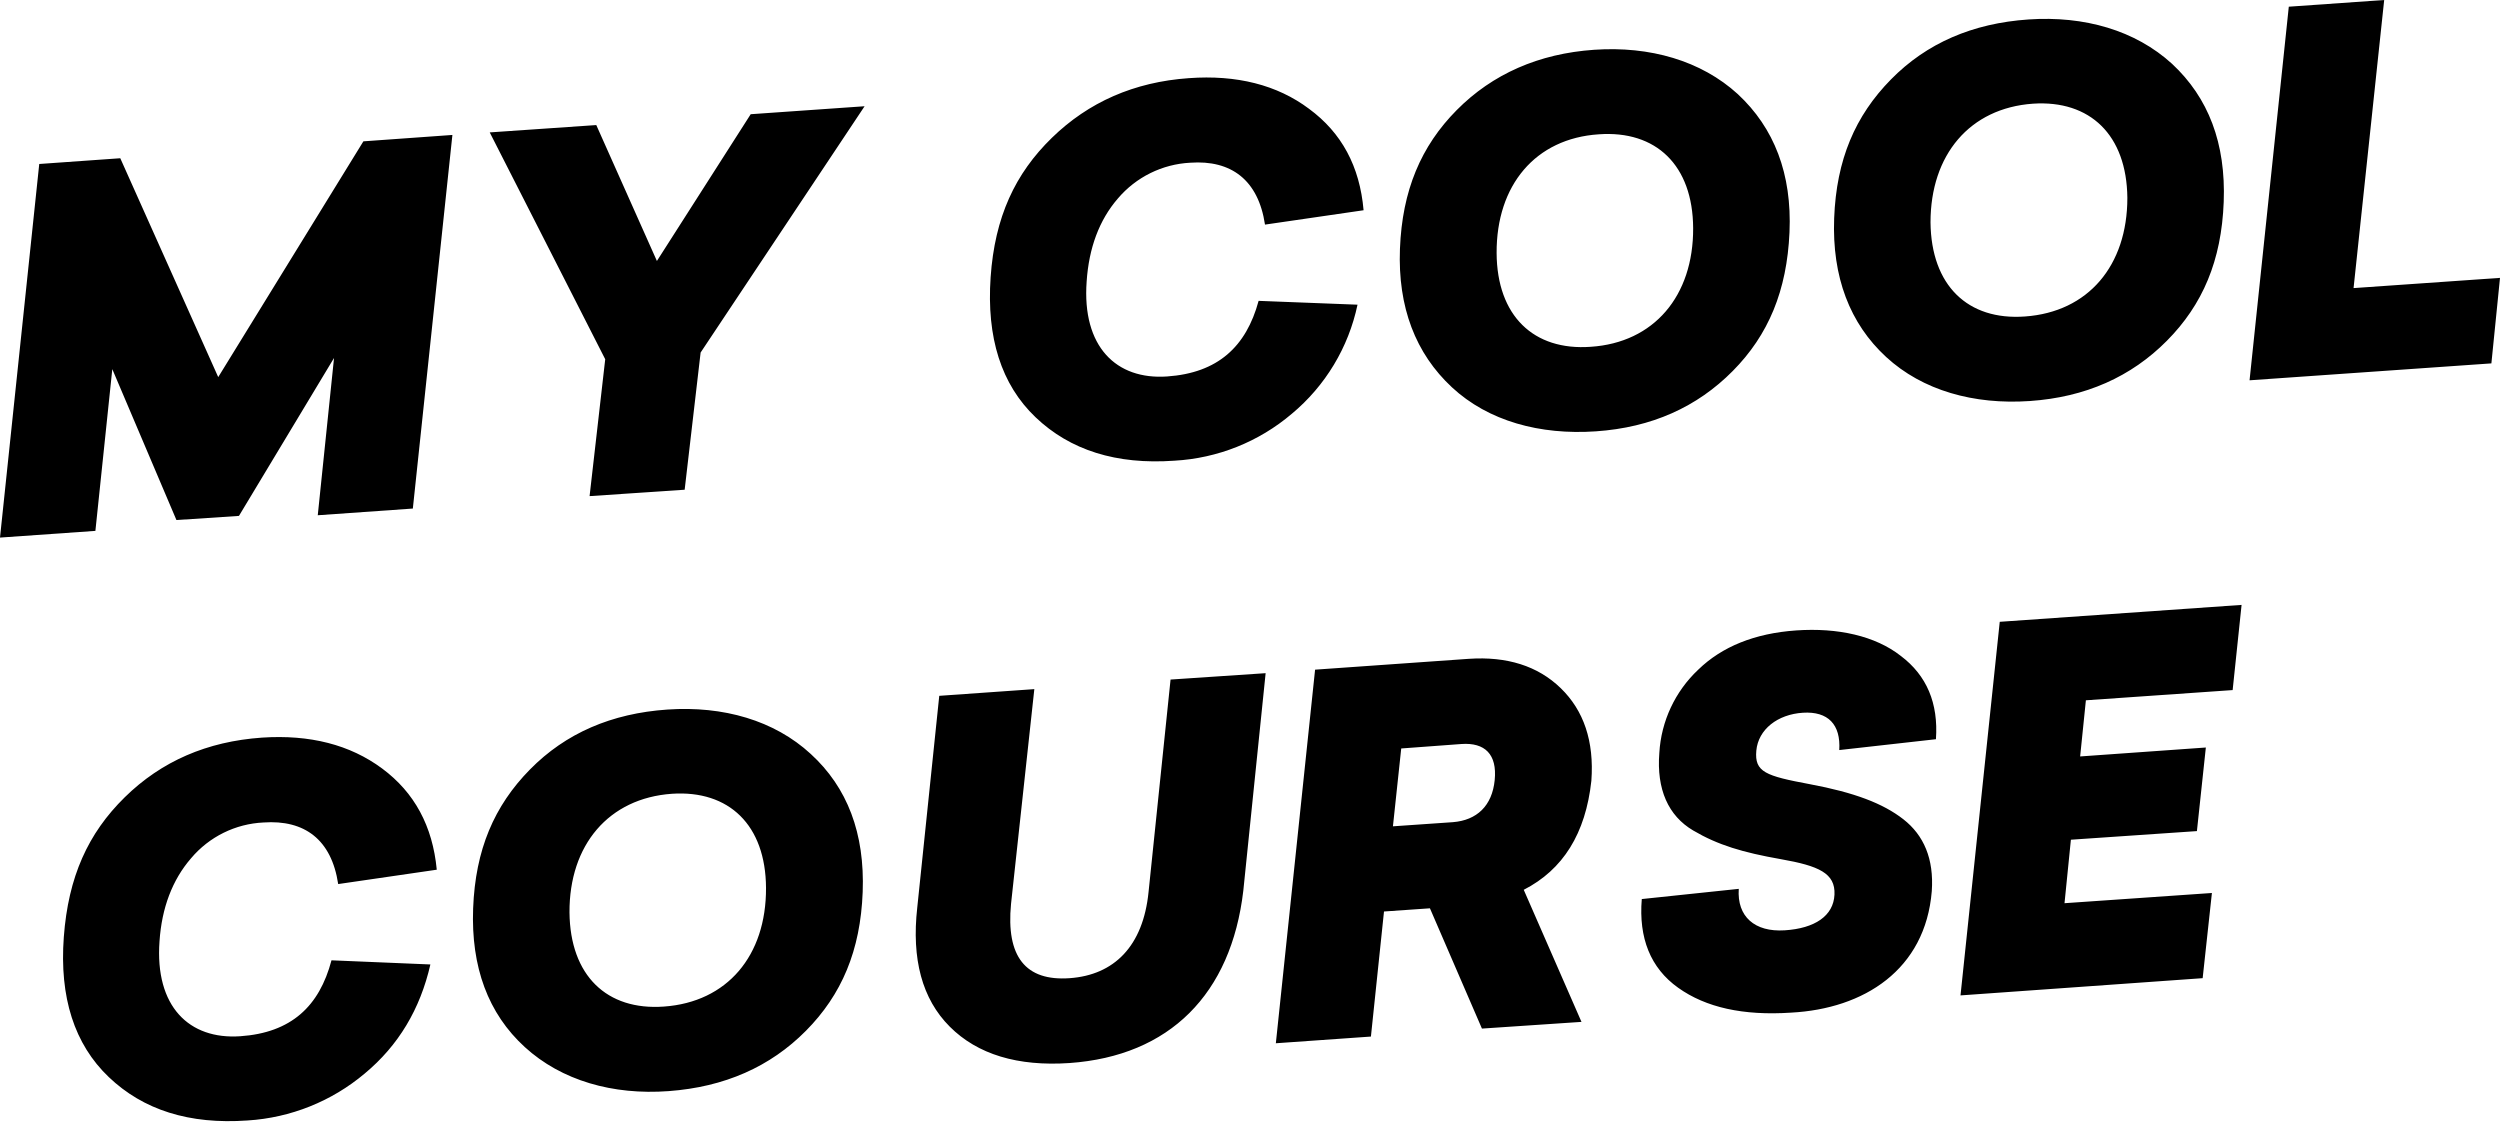
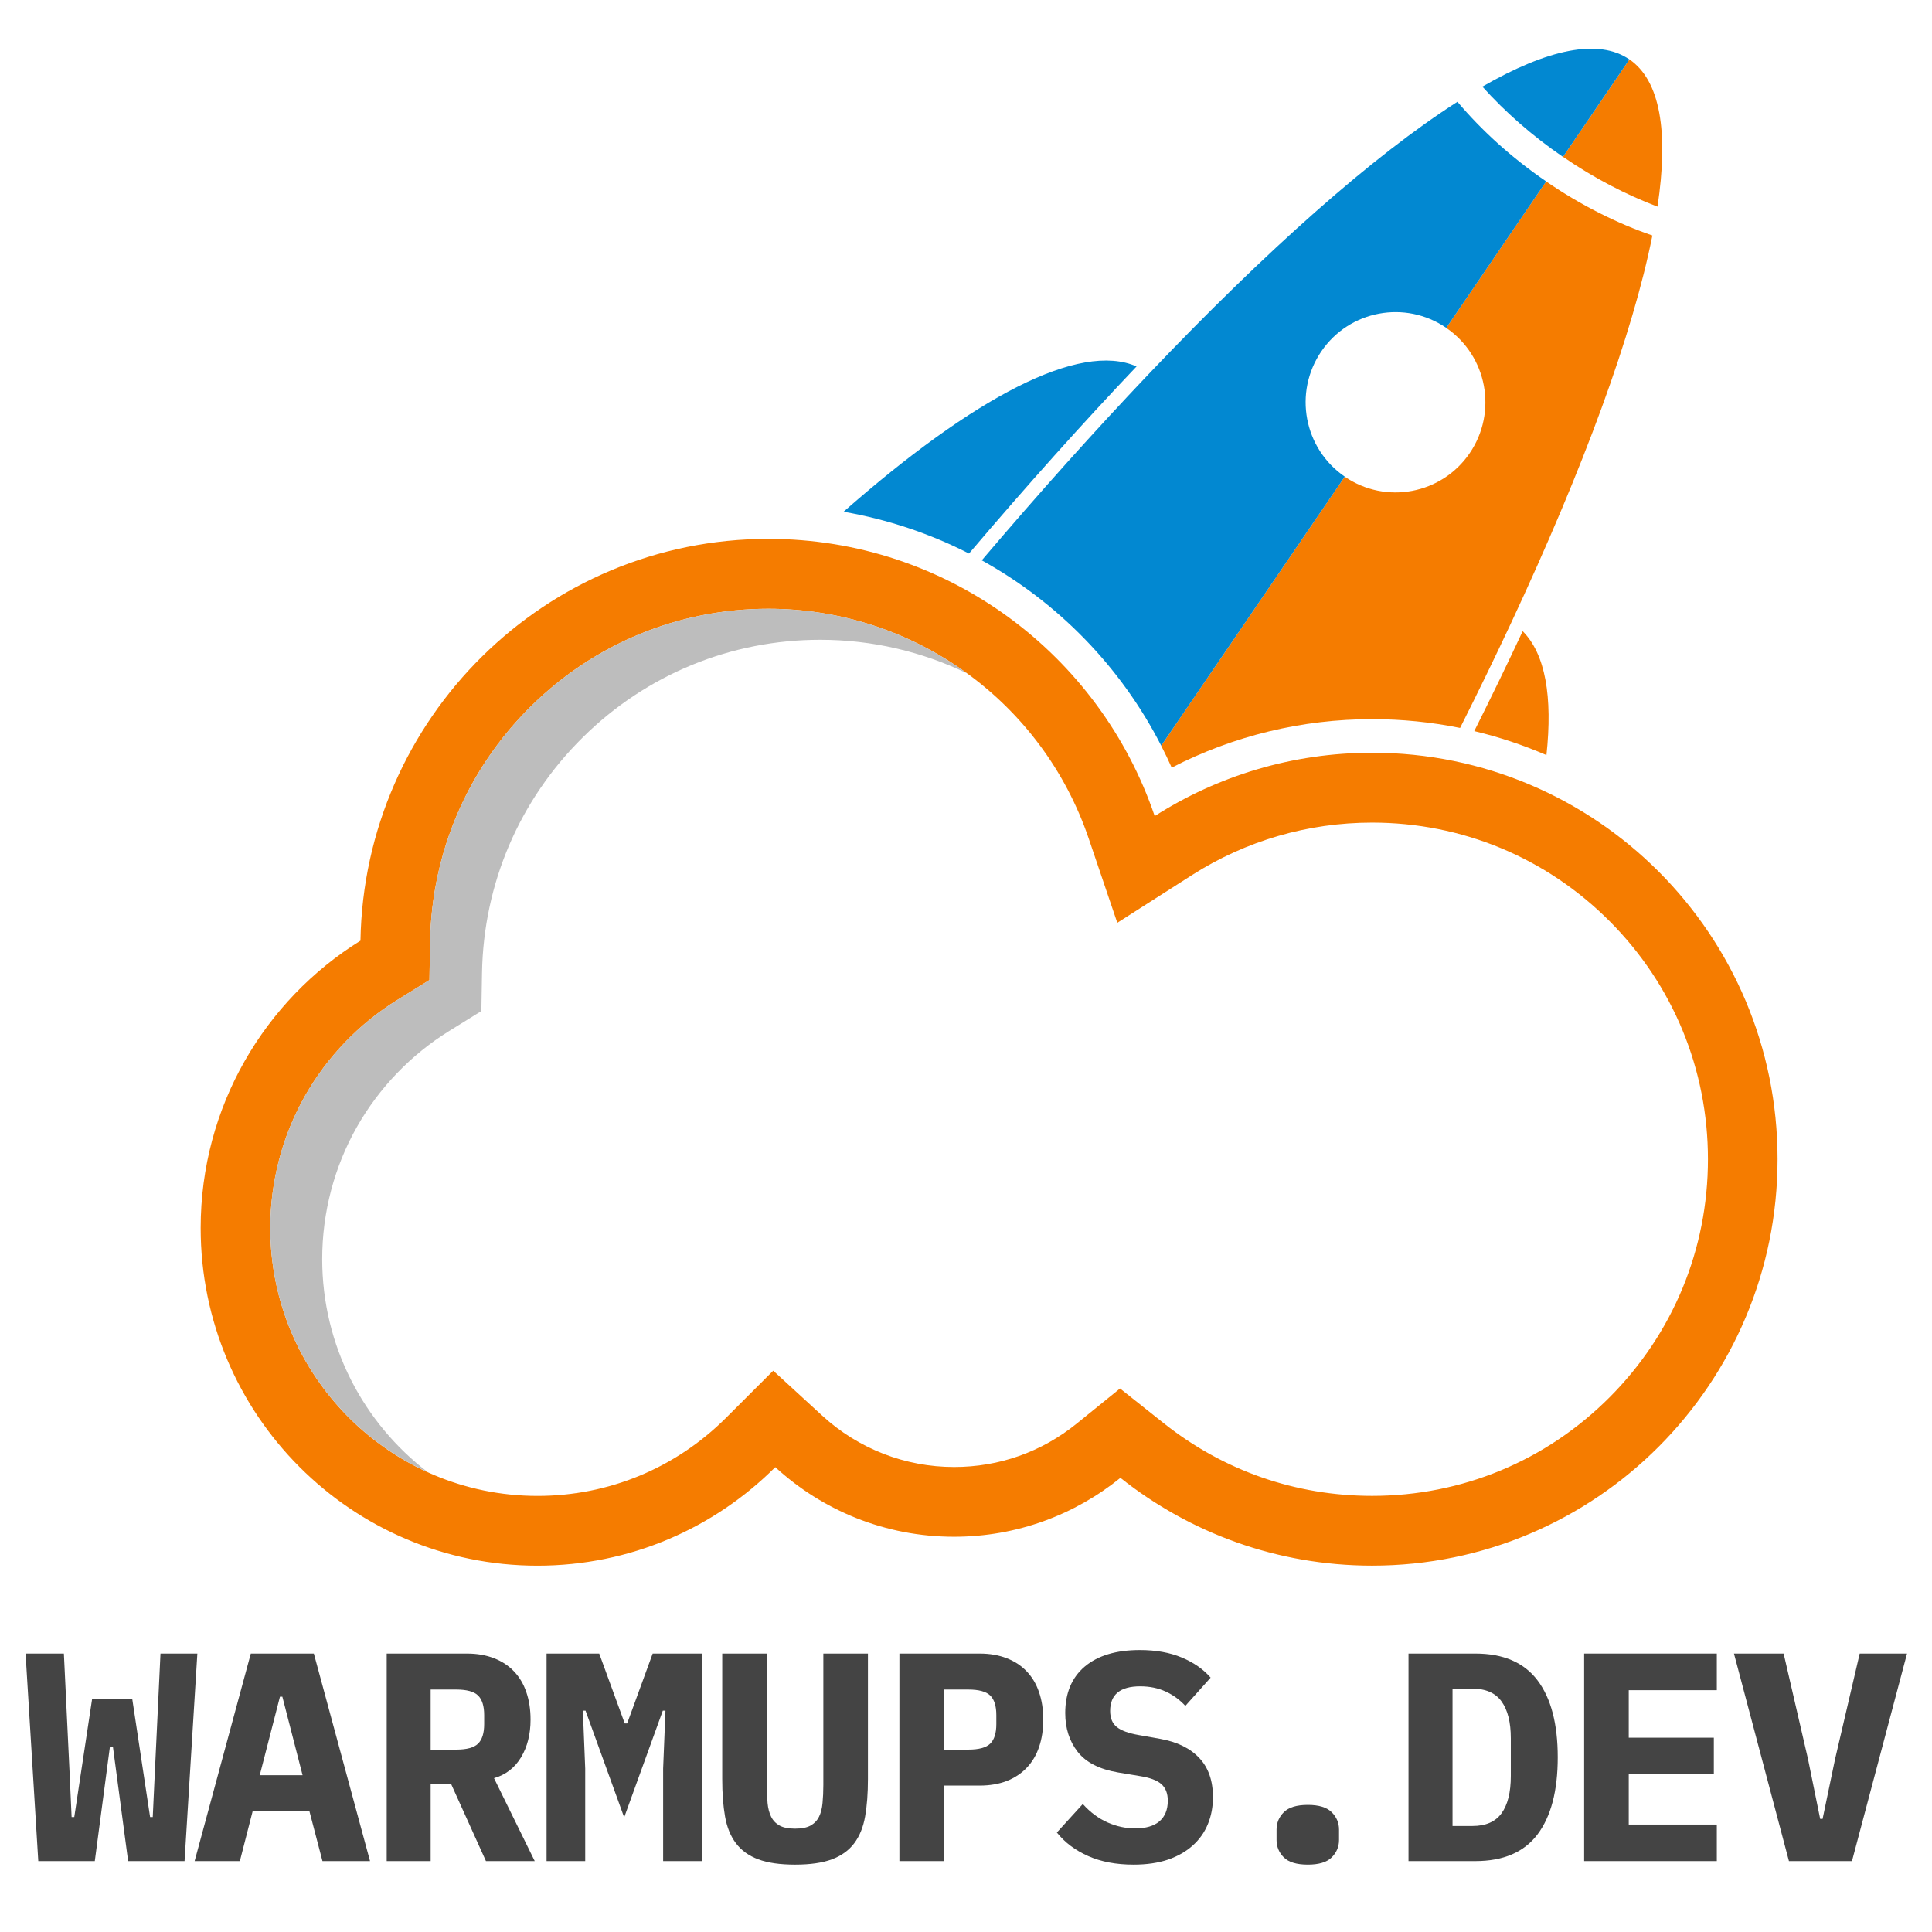
- <svg xmlns="http://www.w3.org/2000/svg" width="783.6" height="351.4" viewBox="0 0 783.6 351.4">
-   <path d="M129.4 159.4l-29.8 2.1 5.1-49.3-29.8 49.5-19.6 1.3-20.1-47.3-5.3 50.7L0 168.5 12.3 51.4l25.4-1.8 30.7 68.6 45.5-73.9 27.9-2zM219.6 110.5l-5 43-29.8 2 4.9-42.9-36.2-71.1 33.4-2.3 19 42.6 29.4-46 35.7-2.5zM410.3 34.1c10.2 7.5 15.9 18 17.1 31.8l-30.9 4.5c-2.1-14-10.6-20.3-23.4-19.4a31.9 31.9 0 0 0-22.7 11.2c-5.9 6.8-9.1 15.6-9.8 26-1.5 20.5 9.3 30.9 25.2 29.8s24.8-9.3 28.7-23.7l31 1.2a60.8 60.8 0 0 1-20.6 34.2 62.1 62.1 0 0 1-36.8 14.7c-18.2 1.3-32.7-3.3-43.5-13.6s-15.4-25-14.1-43.9 7.7-32.5 19.2-43.7 25.8-17.5 42.9-18.7c15-1.1 27.7 2.1 37.7 9.6zM544.7 29.5c11.4 10.6 17 25 16.2 43.3s-6.6 32.2-17.8 43.5-25.4 17.7-42.9 18.9-33.7-3.2-45.1-13.8-17-25.1-16.3-43.4 6.6-32.2 17.8-43.5 25.7-17.7 43.1-18.9 33.5 3.4 45 13.9zm-75.6 49.8c.1 19.7 11.6 30.7 29.5 29.4 19.8-1.3 32.2-15.9 32.1-37.2-.1-19.7-11.6-30.7-29.6-29.4-19.8 1.3-32.1 15.9-32 37.2zM680.8 20c11.4 10.6 16.9 24.9 16.2 43.3s-6.6 32.2-17.8 43.5-25.5 17.7-43 18.9-33.6-3.3-45-13.8-17-25.1-16.3-43.5 6.6-32.1 17.8-43.5 25.6-17.6 43.1-18.8 33.5 3.4 45 13.9zm-75.7 49.7c.2 19.8 11.7 30.8 29.6 29.5 19.8-1.4 32.1-15.9 32.1-37.2-.2-19.7-11.7-30.7-29.6-29.5-19.8 1.4-32.1 16-32.1 37.2zM737.7 90.3l45.9-3.2-2.7 26.8-75.8 5.3L717.4 2.1 747.3 0zM119.8 240.9c10.1 7.5 15.8 18 17.1 31.7l-30.9 4.5c-2.1-14-10.6-20.2-23.4-19.3A31.6 31.6 0 0 0 59.9 269c-5.9 6.8-9.2 15.6-9.9 26-1.5 20.5 9.3 30.9 25.3 29.8s24.8-9.4 28.6-23.8l31 1.3c-3.2 14-10 25.4-20.6 34.2a63.1 63.1 0 0 1-36.7 14.7c-18.3 1.3-32.7-3.3-43.5-13.6s-15.5-25-14.1-43.9 7.6-32.5 19.1-43.8 25.8-17.5 43-18.7c15-1 27.6 2.2 37.7 9.7zM254.1 236.3c11.5 10.5 17 24.9 16.3 43.3s-6.6 32.2-17.8 43.5-25.5 17.6-43 18.9-33.6-3.3-45.1-13.8-16.9-25.1-16.2-43.5 6.6-32.1 17.8-43.5 25.6-17.6 43.1-18.8 33.5 3.4 44.9 13.9zM178.5 286c.2 19.8 11.7 30.8 29.6 29.5 19.8-1.4 32.1-15.9 32-37.2-.1-19.7-11.6-30.7-29.5-29.5-19.8 1.4-32.2 16-32.1 37.2zM396.7 211l-7 68.2c-3.8 32.4-23.1 51.8-54.5 54-16.2 1.1-28.8-2.7-37.5-11.4s-12-21.2-10.2-37.3l6.9-66.4 29.8-2.1-7.3 67.3c-1.6 16.5 4.5 24.3 18.4 23.3s23-10 24.7-27l6.9-66.6zM477.6 278.9l18.1 41.4-31.2 2.1-16.3-37.7-14.4 1-4.1 39.2-29.8 2.1 12.3-117.1 48.2-3.4c11.9-.8 21.6 2.2 28.8 9.2s10.5 16.6 9.6 29c-1.8 16.6-8.9 27.9-21.2 34.2zm-41-19.9l18.8-1.3c7.5-.6 12.3-5.1 13.1-13.2s-3.1-11.8-10.4-11.3l-18.9 1.4zM595.8 205.6c8.1 6.1 11.8 14.8 11 26.1l-30.3 3.4c.5-8-3.5-12.2-11.4-11.7s-14 5.2-14.6 11.9 2.9 7.9 16.8 10.5 22.9 6 29.3 11 9.6 12.4 8.9 22.5c-2 24.7-21.3 36.9-44.1 38.1-15 1-26.7-1.6-35.4-7.8s-12.4-15.6-11.4-27.8l30.4-3.2c-.6 8.7 5 13.6 14.4 13s15.3-4.5 15.6-11.2-4.9-9-16.8-11.1-19.7-4.4-27.5-9-11.5-12.9-10.6-24.3a38.9 38.9 0 0 1 12.2-26.1c7.4-7.2 17.7-11.4 30.7-12.3s24.8 1.7 32.8 8zM699.8 216.3l-46 3.2-1.8 17.6 39.4-2.8-2.8 26.2-39.5 2.7-2 19.9 46.2-3.2-2.9 26.7-75.9 5.4 12.3-117.1 75.8-5.3z" />
+ <svg xmlns="http://www.w3.org/2000/svg" xmlns:xlink="http://www.w3.org/1999/xlink" width="375pt" height="375pt" viewBox="0 0 375 375" version="1.2">
+   <defs>
+     <g>
+       <symbol overflow="visible" id="glyph0-0">
+         <path style="stroke:none;" d="M 1.844 0 L 1.844 -45.016 L 32.781 -45.016 L 32.781 0 Z M 7.609 -5.766 L 27 -5.766 L 27 -39.234 L 7.609 -39.234 Z M 7.609 -5.766 " />
+       </symbol>
+       <symbol overflow="visible" id="glyph0-1">
+         <path style="stroke:none;" d="M 3.109 0 L 0.641 -40.281 L 8.078 -40.281 L 9.234 -16.156 L 9.578 -8.547 L 10.094 -8.547 L 13.562 -31.5 L 21.344 -31.5 L 24.812 -8.547 L 25.328 -8.547 L 25.672 -15.922 L 26.828 -40.281 L 33.984 -40.281 L 31.5 0 L 20.547 0 L 17.594 -22.219 L 17.016 -22.219 L 14.078 0 Z M 3.109 0 " />
+       </symbol>
+       <symbol overflow="visible" id="glyph0-2">
+         <path style="stroke:none;" d="M 25.094 0 L 22.562 -9.688 L 11.547 -9.688 L 9.062 0 L 0.281 0 L 11.188 -40.281 L 23.422 -40.281 L 34.328 0 Z M 17.312 -31.906 L 16.844 -31.906 L 12.922 -16.672 L 21.234 -16.672 Z M 17.312 -31.906 " />
+       </symbol>
+       <symbol overflow="visible" id="glyph0-3">
+         <path style="stroke:none;" d="M 12.922 0 L 4.391 0 L 4.391 -40.281 L 19.969 -40.281 C 21.926 -40.281 23.676 -39.977 25.219 -39.375 C 26.758 -38.781 28.055 -37.926 29.109 -36.812 C 30.172 -35.695 30.969 -34.348 31.5 -32.766 C 32.039 -31.191 32.312 -29.426 32.312 -27.469 C 32.312 -24.625 31.695 -22.18 30.469 -20.141 C 29.238 -18.098 27.488 -16.75 25.219 -16.094 L 33.125 0 L 23.656 0 L 16.906 -14.938 L 12.922 -14.938 Z M 17.891 -21.641 C 19.93 -21.641 21.344 -22.023 22.125 -22.797 C 22.914 -23.566 23.312 -24.832 23.312 -26.594 L 23.312 -28.328 C 23.312 -30.098 22.914 -31.367 22.125 -32.141 C 21.344 -32.91 19.93 -33.297 17.891 -33.297 L 12.922 -33.297 L 12.922 -21.641 Z M 17.891 -21.641 " />
+       </symbol>
+       <symbol overflow="visible" id="glyph0-4">
+         <path style="stroke:none;" d="M 24.875 -17.953 L 25.328 -29.203 L 24.812 -29.203 L 17.312 -8.484 L 9.812 -29.203 L 9.297 -29.203 L 9.75 -17.953 L 9.75 0 L 2.25 0 L 2.25 -40.281 L 12.469 -40.281 L 17.422 -26.719 L 17.891 -26.719 L 22.844 -40.281 L 32.375 -40.281 L 32.375 0 L 24.875 0 Z M 24.875 -17.953 " />
+       </symbol>
+       <symbol overflow="visible" id="glyph0-5">
+         <path style="stroke:none;" d="M 11.828 -40.281 L 11.828 -14.766 C 11.828 -13.504 11.875 -12.344 11.969 -11.281 C 12.07 -10.219 12.305 -9.32 12.672 -8.594 C 13.035 -7.863 13.582 -7.297 14.312 -6.891 C 15.039 -6.492 16.039 -6.297 17.312 -6.297 C 18.582 -6.297 19.582 -6.492 20.312 -6.891 C 21.039 -7.297 21.586 -7.863 21.953 -8.594 C 22.316 -9.32 22.547 -10.219 22.641 -11.281 C 22.742 -12.344 22.797 -13.504 22.797 -14.766 L 22.797 -40.281 L 31.453 -40.281 L 31.453 -15.922 C 31.453 -13.148 31.27 -10.727 30.906 -8.656 C 30.539 -6.582 29.836 -4.852 28.797 -3.469 C 27.754 -2.082 26.312 -1.039 24.469 -0.344 C 22.625 0.344 20.238 0.688 17.312 0.688 C 14.383 0.688 12 0.344 10.156 -0.344 C 8.312 -1.039 6.867 -2.082 5.828 -3.469 C 4.785 -4.852 4.082 -6.582 3.719 -8.656 C 3.352 -10.727 3.172 -13.148 3.172 -15.922 L 3.172 -40.281 Z M 11.828 -40.281 " />
+       </symbol>
+       <symbol overflow="visible" id="glyph0-6">
+         <path style="stroke:none;" d="M 4.391 0 L 4.391 -40.281 L 19.969 -40.281 C 21.926 -40.281 23.676 -39.977 25.219 -39.375 C 26.758 -38.781 28.055 -37.926 29.109 -36.812 C 30.172 -35.695 30.969 -34.348 31.5 -32.766 C 32.039 -31.191 32.312 -29.426 32.312 -27.469 C 32.312 -25.508 32.039 -23.738 31.5 -22.156 C 30.969 -20.582 30.172 -19.238 29.109 -18.125 C 28.055 -17.008 26.758 -16.148 25.219 -15.547 C 23.676 -14.953 21.926 -14.656 19.969 -14.656 L 13.094 -14.656 L 13.094 0 Z M 13.094 -21.641 L 17.766 -21.641 C 19.805 -21.641 21.223 -22.023 22.016 -22.797 C 22.805 -23.566 23.203 -24.832 23.203 -26.594 L 23.203 -28.328 C 23.203 -30.098 22.805 -31.367 22.016 -32.141 C 21.223 -32.91 19.805 -33.297 17.766 -33.297 L 13.094 -33.297 Z M 13.094 -21.641 " />
+       </symbol>
+       <symbol overflow="visible" id="glyph0-7">
+         <path style="stroke:none;" d="M 16.672 0.688 C 13.285 0.688 10.344 0.129 7.844 -0.984 C 5.344 -2.098 3.32 -3.617 1.781 -5.547 L 6.812 -11.078 C 8.27 -9.461 9.875 -8.27 11.625 -7.5 C 13.375 -6.727 15.156 -6.344 16.969 -6.344 C 19.039 -6.344 20.613 -6.801 21.688 -7.719 C 22.77 -8.645 23.312 -9.977 23.312 -11.719 C 23.312 -13.133 22.895 -14.207 22.062 -14.938 C 21.238 -15.676 19.848 -16.195 17.891 -16.5 L 13.672 -17.203 C 10.055 -17.816 7.441 -19.148 5.828 -21.203 C 4.211 -23.266 3.406 -25.773 3.406 -28.734 C 3.406 -32.617 4.672 -35.629 7.203 -37.766 C 9.742 -39.898 13.305 -40.969 17.891 -40.969 C 21.004 -40.969 23.711 -40.484 26.016 -39.516 C 28.328 -38.555 30.195 -37.254 31.625 -35.609 L 26.719 -30.125 C 25.633 -31.312 24.363 -32.238 22.906 -32.906 C 21.445 -33.582 19.797 -33.922 17.953 -33.922 C 14.066 -33.922 12.125 -32.328 12.125 -29.141 C 12.125 -27.754 12.555 -26.711 13.422 -26.016 C 14.285 -25.328 15.695 -24.812 17.656 -24.469 L 21.875 -23.719 C 25.145 -23.133 27.66 -21.898 29.422 -20.016 C 31.191 -18.141 32.078 -15.602 32.078 -12.406 C 32.078 -10.52 31.75 -8.781 31.094 -7.188 C 30.445 -5.594 29.469 -4.207 28.156 -3.031 C 26.852 -1.852 25.25 -0.938 23.344 -0.281 C 21.438 0.363 19.211 0.688 16.672 0.688 Z M 16.672 0.688 " />
+       </symbol>
+       <symbol overflow="visible" id="glyph0-8">
+         <path style="stroke:none;" d="M 17.312 0.688 C 15.156 0.688 13.602 0.219 12.656 -0.719 C 11.719 -1.664 11.25 -2.789 11.25 -4.094 L 11.25 -6.109 C 11.25 -7.422 11.719 -8.547 12.656 -9.484 C 13.602 -10.43 15.156 -10.906 17.312 -10.906 C 19.469 -10.906 21.016 -10.43 21.953 -9.484 C 22.898 -8.547 23.375 -7.422 23.375 -6.109 L 23.375 -4.094 C 23.375 -2.789 22.898 -1.664 21.953 -0.719 C 21.016 0.219 19.469 0.688 17.312 0.688 Z M 17.312 0.688 " />
+       </symbol>
+       <symbol overflow="visible" id="glyph0-9">
+         <path style="stroke:none;" d="M 3.688 -40.281 L 16.672 -40.281 C 22.098 -40.281 26.117 -38.547 28.734 -35.078 C 31.348 -31.617 32.656 -26.641 32.656 -20.141 C 32.656 -13.641 31.348 -8.656 28.734 -5.188 C 26.117 -1.727 22.098 0 16.672 0 L 3.688 0 Z M 16.094 -6.812 C 18.676 -6.812 20.562 -7.633 21.75 -9.281 C 22.945 -10.938 23.547 -13.344 23.547 -16.5 L 23.547 -23.828 C 23.547 -26.941 22.945 -29.328 21.75 -30.984 C 20.562 -32.641 18.676 -33.469 16.094 -33.469 L 12.234 -33.469 L 12.234 -6.812 Z M 16.094 -6.812 " />
+       </symbol>
+       <symbol overflow="visible" id="glyph0-10">
+         <path style="stroke:none;" d="M 4.609 0 L 4.609 -40.281 L 30.359 -40.281 L 30.359 -33.172 L 13.266 -33.172 L 13.266 -23.953 L 29.781 -23.953 L 29.781 -16.844 L 13.266 -16.844 L 13.266 -7.094 L 30.359 -7.094 L 30.359 0 Z M 4.609 0 " />
+       </symbol>
+       <symbol overflow="visible" id="glyph0-11">
+         <path style="stroke:none;" d="M 11.188 0 L 0.516 -40.281 L 10.156 -40.281 L 14.891 -19.797 L 17.25 -8.188 L 17.719 -8.188 L 20.141 -19.797 L 24.922 -40.281 L 34.109 -40.281 L 23.422 0 Z M 11.188 0 " />
+       </symbol>
+     </g>
+     <clipPath id="clip1">
+       <path d="M 38.613 104 L 345.402 104 L 345.402 303.918 L 38.613 303.918 Z M 38.613 104 " />
+     </clipPath>
+   </defs>
+   <g id="surface1">
+     <g clip-path="url(#clip1)" clip-rule="nonzero">
+       <path style=" stroke:none;fill-rule:nonzero;fill:rgb(96.078%,48.63%,0%);fill-opacity:1;" d="M 266.332 146.105 C 250.801 146.105 236.316 150.621 224.125 158.402 C 213.508 127.109 183.949 104.594 149.137 104.594 C 105.867 104.594 70.711 139.387 69.965 182.586 C 51.355 194.145 38.949 214.793 38.949 238.355 C 38.949 274.551 68.219 303.895 104.328 303.895 C 122.344 303.895 138.652 296.59 150.48 284.773 C 159.629 293.164 171.809 298.281 185.18 298.281 C 197.41 298.281 208.645 293.996 217.473 286.848 C 230.895 297.512 247.871 303.887 266.324 303.887 C 309.793 303.887 345.023 268.562 345.023 224.992 C 345.039 181.434 309.801 146.105 266.332 146.105 Z M 266.332 146.105 " />
+     </g>
+     <path style=" stroke:none;fill-rule:nonzero;fill:rgb(100%,100%,100%);fill-opacity:1;" d="M 266.332 290.348 C 251.48 290.348 237.488 285.469 225.879 276.242 L 217.398 269.508 L 208.984 276.324 C 202.176 281.832 193.945 284.742 185.188 284.742 C 175.691 284.742 166.605 281.207 159.605 274.789 L 150.082 266.051 L 140.938 275.188 C 131.145 284.965 118.141 290.355 104.328 290.355 C 75.727 290.355 52.461 267.031 52.461 238.363 C 52.461 229.344 54.797 220.457 59.219 212.68 C 63.512 205.117 69.688 198.699 77.074 194.113 L 83.352 190.223 L 83.477 182.828 C 83.773 165.488 90.734 149.238 103.082 137.059 C 115.438 124.867 131.793 118.16 149.137 118.16 C 177.281 118.16 202.273 136.094 211.328 162.785 L 216.867 179.113 L 231.383 169.844 C 241.812 163.184 253.902 159.668 266.332 159.668 C 283.742 159.668 300.113 166.461 312.426 178.805 C 324.734 191.145 331.512 207.555 331.512 225.008 C 331.512 242.461 324.734 258.871 312.426 271.211 C 300.121 283.555 283.75 290.348 266.332 290.348 Z M 266.332 290.348 " />
+     <path style=" stroke:none;fill-rule:nonzero;fill:rgb(96.078%,48.63%,0%);fill-opacity:1;" d="M 321.723 40.109 C 315.594 37.781 309.383 34.562 303.375 30.441 L 316.277 11.531 C 322.266 15.648 323.902 25.59 321.723 40.109 Z M 227.426 148.996 C 239.41 142.82 252.719 139.586 266.332 139.586 C 272.133 139.586 277.848 140.168 283.402 141.293 C 286.91 134.32 290.211 127.523 293.285 120.953 C 307.43 90.691 316.902 64.863 320.727 45.707 C 313.867 43.352 306.855 39.844 300.105 35.219 L 280.715 63.645 C 288.672 69.098 290.703 79.984 285.266 87.961 C 279.832 95.938 268.969 97.977 261.012 92.523 L 225.383 144.742 C 226.105 146.129 226.785 147.555 227.426 148.996 Z M 300.164 146.566 C 301.387 135.227 299.957 126.934 295.551 122.512 C 292.621 128.789 289.48 135.266 286.152 141.906 C 290.961 143.051 295.648 144.609 300.164 146.566 Z M 300.164 146.566 " />
+     <path style=" stroke:none;fill-rule:nonzero;fill:rgb(0.78%,53.329%,81.96%);fill-opacity:1;" d="M 316.27 11.539 L 303.371 30.449 C 297.363 26.336 292.113 21.695 287.727 16.812 C 300.445 9.504 310.273 7.426 316.27 11.539 Z M 225.391 144.734 L 261.02 92.516 C 253.062 87.066 251.031 76.18 256.469 68.203 C 261.906 60.227 272.766 58.188 280.723 63.641 L 300.113 35.211 C 293.363 30.59 287.566 25.301 282.887 19.754 C 266.465 30.277 245.887 48.5 222.887 72.68 C 212.551 83.551 201.719 95.625 190.559 108.758 C 205.293 116.91 217.523 129.348 225.391 144.734 Z M 188.082 107.441 C 199.316 94.223 210.215 82.066 220.609 71.129 C 209.535 66.262 189.031 77.094 163.734 99.328 C 172.309 100.812 180.5 103.566 188.082 107.441 Z M 188.082 107.441 " />
+     <path style=" stroke:none;fill-rule:nonzero;fill:rgb(74.12%,74.12%,74.12%);fill-opacity:1;" d="M 62.539 244.379 C 62.539 235.363 64.875 226.477 69.297 218.699 C 73.59 211.137 79.766 204.719 87.156 200.133 L 93.434 196.242 L 93.559 188.848 C 93.852 171.508 100.812 155.258 113.164 143.078 C 125.516 130.887 141.875 124.18 159.215 124.18 C 169.316 124.18 179.012 126.5 187.715 130.699 C 176.758 122.738 163.352 118.16 149.137 118.16 C 131.793 118.16 115.445 124.875 103.082 137.059 C 90.742 149.238 83.781 165.488 83.477 182.828 L 83.352 190.223 L 77.074 194.113 C 69.688 198.699 63.512 205.117 59.219 212.68 C 54.797 220.457 52.461 229.344 52.461 238.363 C 52.461 259.426 65.031 277.594 83.035 285.754 C 70.594 276.242 62.539 261.242 62.539 244.379 Z M 62.539 244.379 " />
+     <g style="fill:rgb(26.669%,26.669%,26.669%);fill-opacity:1;">
+       <use xlink:href="#glyph0-1" x="4.322" y="361.239" />
+     </g>
+     <g style="fill:rgb(26.669%,26.669%,26.669%);fill-opacity:1;">
+       <use xlink:href="#glyph0-2" x="37.495" y="361.239" />
+     </g>
+     <g style="fill:rgb(26.669%,26.669%,26.669%);fill-opacity:1;">
+       <use xlink:href="#glyph0-3" x="70.667" y="361.239" />
+     </g>
+     <g style="fill:rgb(26.669%,26.669%,26.669%);fill-opacity:1;">
+       <use xlink:href="#glyph0-4" x="103.839" y="361.239" />
+     </g>
+     <g style="fill:rgb(26.669%,26.669%,26.669%);fill-opacity:1;">
+       <use xlink:href="#glyph0-5" x="137.012" y="361.239" />
+     </g>
+     <g style="fill:rgb(26.669%,26.669%,26.669%);fill-opacity:1;">
+       <use xlink:href="#glyph0-6" x="170.184" y="361.239" />
+     </g>
+     <g style="fill:rgb(26.669%,26.669%,26.669%);fill-opacity:1;">
+       <use xlink:href="#glyph0-7" x="203.356" y="361.239" />
+     </g>
+     <g style="fill:rgb(26.669%,26.669%,26.669%);fill-opacity:1;">
+       <use xlink:href="#glyph0-8" x="236.529" y="361.239" />
+     </g>
+     <g style="fill:rgb(26.669%,26.669%,26.669%);fill-opacity:1;">
+       <use xlink:href="#glyph0-9" x="269.701" y="361.239" />
+     </g>
+     <g style="fill:rgb(26.669%,26.669%,26.669%);fill-opacity:1;">
+       <use xlink:href="#glyph0-10" x="302.873" y="361.239" />
+     </g>
+     <g style="fill:rgb(26.669%,26.669%,26.669%);fill-opacity:1;">
+       <use xlink:href="#glyph0-11" x="336.046" y="361.239" />
+     </g>
+   </g>
</svg>
